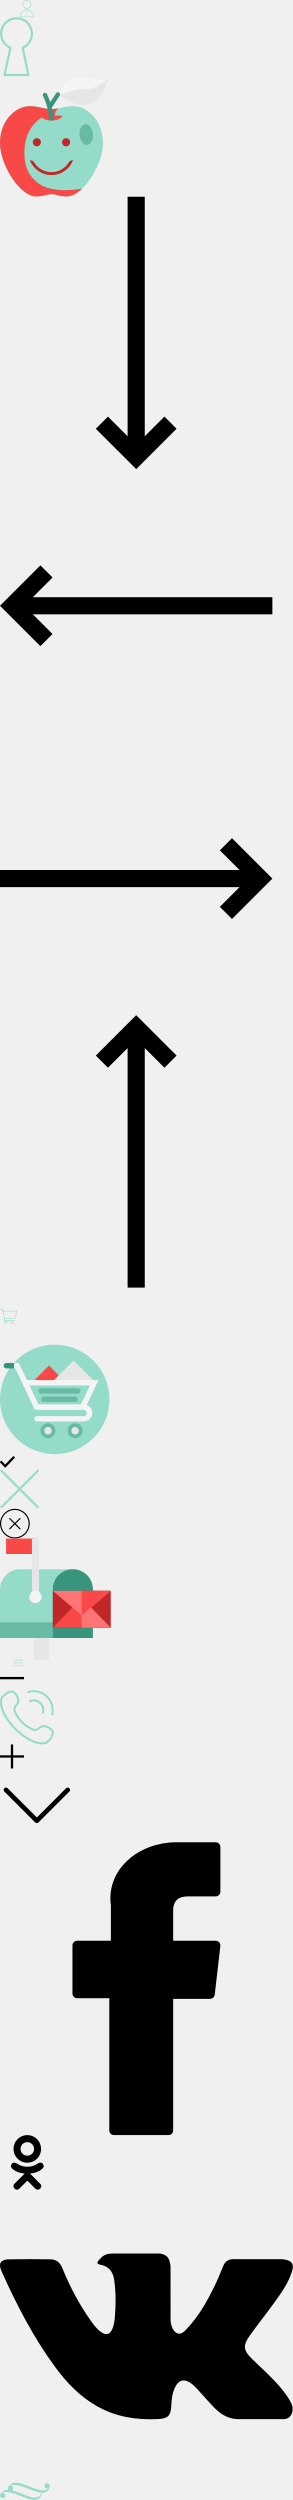
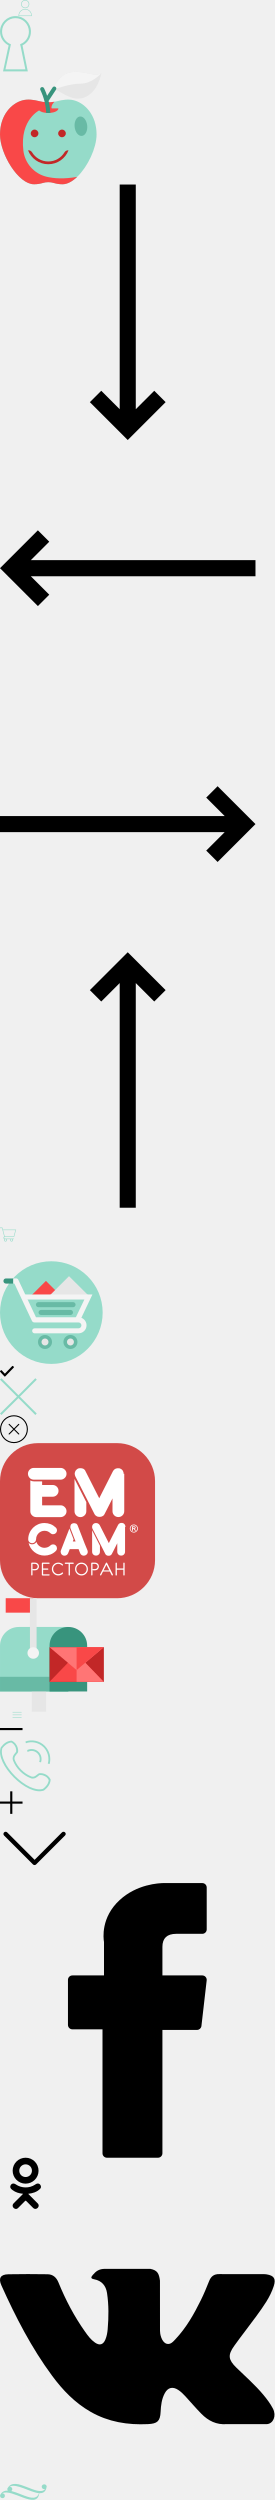
- <svg xmlns="http://www.w3.org/2000/svg" width="512" height="4371" viewBox="0 0 512 4371">
+ <svg xmlns="http://www.w3.org/2000/svg" width="512" height="4660" viewBox="0 0 512 4660">
  <svg width="93.837" height="30" viewBox="0 0 3246 3923" shape-rendering="geometricPrecision" text-rendering="geometricPrecision" image-rendering="optimizeQuality" fill-rule="evenodd" clip-rule="evenodd" id="account" y="0">
    <path class="fil0" d="M1623 0c552 0 999 447 999 999 0 551-447 998-999 998-551 0-998-447-998-998 0-552 447-999 998-999zm0 131c-479 0-868 388-868 868 0 479 389 867 868 867 480 0 868-388 868-867 0-480-388-868-868-868zM131 3792h2985c-11-816-675-1473-1493-1473S141 2976 131 3792zm1492-1604c897 0 1623 727 1623 1623 0 38-1 75-3 112H4c-3-37-4-74-4-112 0-896 727-1623 1623-1623z" />
  </svg>
  <svg width="57.725" height="103.056" viewBox="0 0 227 406" shape-rendering="geometricPrecision" text-rendering="geometricPrecision" image-rendering="optimizeQuality" fill-rule="evenodd" clip-rule="evenodd" id="account-key" y="30">
    <path class="fil0" d="M114 0c62 0 113 51 113 114 0 44-25 83-62 101l39 191H22l41-191C26 197 0 158 0 114 0 51 51 0 114 0zm37 221l-1-2-2-11v-2c38-13 64-50 64-92 0-55-44-99-98-99-55 0-99 44-99 99 0 42 27 79 65 93l-3 14-37 170h146l-35-170z" />
  </svg>
  <svg width="188.835" height="209.492" viewBox="0 0 16466 18267" shape-rendering="geometricPrecision" text-rendering="geometricPrecision" image-rendering="optimizeQuality" fill-rule="evenodd" clip-rule="evenodd" id="apple" y="134">
    <defs>
      <style>.fil3{fill:#48a38c}.fil2{fill:#68baa5}.fil5{fill:#b25719}.fil6{fill:#c42f2f}.fil1{fill:#e23d3d}.fil0{fill:#f94848}.fil4{fill:#fc6565}</style>
    </defs>
    <g id="Слой_x0020_1">
      <g id="_739832816">
        <path class="fil0" d="M15696 10170c0 2198-1429 5236-3157 6895-767 737-1592 1202-2378 1202-497 0-992-80-1418-208-584-177-1205-177-1789 0-426 128-922 208-1419 208-823 0-1690-511-2488-1310C1369 15277 0 12321 0 10170c0-3173 1898-5091 3683-5553 855-222 1848-79 2649 129 828 216 1690 252 2529 109 169-29 337-66 504-109 801-208 1793-351 2648-129 1785 462 3683 2380 3683 5553z" />
        <path class="fil1" d="M12539 17065c-2121 375-3755 271-4985-27-2010-487-3506-2182-3755-4235-624-5141 2736-6638 2736-6638 984 447 2091 208 2091 208-706-706 235-1518 235-1518-839 143-1701 107-2529-109-801-208-1794-351-2649-129C1898 5079 0 6997 0 10170s2979 8097 5535 8097c497 0 993-80 1419-208 584-177 1205-177 1789 0 426 128 921 208 1418 208 786 0 1611-465 2378-1202z" />
        <path class="fil2" d="M16466 196s-441 3073-2762 3967c-2219 855-4198-1456-5009-1274-37 7-71 20-102 39l-2 1v-2c28-82 918-2733 3203-2907 2321-176 3585 882 4672 176z" />
        <path class="fil3" d="M16466 196s-1411 1719-3394 1719c-1744 0-3886 784-4377 974-59 22-94 36-102 39l-2 1v-2c28-82 918-2733 3203-2907 2321-176 3585 882 4672 176z" />
        <ellipse class="fil4" transform="matrix(-.0261 -.26265 .26265 -.0261 13152.2 8828.76)" rx="6010" ry="3889" />
        <path class="fil1" d="M9492 5938c0 361-567 662-1319 730-105 10-214 15-325 15-115 0-228-6-337-16-745-71-1306-370-1306-729h3287z" />
        <path class="fil5" d="M9102 2890L7897 4721c90 371 168 780 219 1217 28 236 48 480 57 730-105 10-213 14-325 14-115 0-228-5-337-15-10-250-31-494-61-729-216-1711-876-2972-884-2986-86-161-24-361 137-447s361-25 447 137c19 37 262 501 507 1241l894-1356c100-153 305-195 457-94 153 100 195 305 94 457z" />
        <path class="fil6" d="M10076 9379c343 0 621 278 621 621s-278 621-621 621-621-278-621-621 278-621 621-621zm-4456 0c344 0 622 278 622 621s-278 621-622 621c-343 0-621-278-621-621s278-621 621-621zm5517 3367c-506 1323-1787 2263-3289 2263-1501 0-2783-940-3289-2263h65c250 0 464 120 593 334 539 889 1516 1483 2631 1483 1116 0 2092-594 2631-1483 130-214 344-334 593-334h65z" />
      </g>
    </g>
  </svg>
  <svg viewBox="0 0 476.213 476.213" width="476.213" height="476.213" id="arrow-down" y="344">
    <path d="M287.5 384.394l-34.393 34.393V0h-30v418.787l-34.394-34.393-21.213 21.212 70.607 70.607 70.606-70.607z" />
  </svg>
  <svg viewBox="0 0 476.213 476.213" width="476.213" height="476.213" id="arrow-left" y="821">
    <path d="M476.213 223.106H57.426l34.393-34.393L70.606 167.5 0 238.106l70.606 70.607L91.819 287.5l-34.393-34.394h418.787z" />
  </svg>
  <svg viewBox="0 0 476.213 476.213" width="476.213" height="476.213" id="arrow-right" y="1298">
    <path d="M405.606 167.5l-21.212 21.213 34.393 34.393H0v30h418.787L384.394 287.5l21.212 21.213 70.607-70.607z" />
  </svg>
  <svg viewBox="0 0 476.213 476.213" width="476.213" height="476.213" id="arrow-top" y="1775">
    <path d="M308.713 70.607L238.107 0 167.5 70.607l21.213 21.213 34.394-34.393v418.786h30V57.427L287.5 91.82z" />
  </svg>
  <svg width="30" height="98.39" viewBox="0 0 6960 6039" shape-rendering="geometricPrecision" text-rendering="geometricPrecision" image-rendering="optimizeQuality" fill-rule="evenodd" clip-rule="evenodd" id="cart" y="2252">
    <path class="fil0" d="M1264 878h5696l-828 3114H2098c-222 4-676 788 224 780h3675v235h-494c88 108 140 247 140 397 0 351-284 635-635 635s-635-284-635-635c0-150 52-289 140-397H2875c88 108 140 247 140 397 0 351-284 635-635 635s-635-284-635-635c0-144 48-278 129-384l-6-3c-581-301-404-782-66-1225L848 235H0V0h1029l235 878zm3791 4129c199 23 354 192 354 397 0 221-180 401-401 401s-400-180-400-401c0-205 154-374 354-397h93zm-2629 0c200 23 354 192 354 397 0 221-179 401-400 401s-401-180-401-401c0-205 155-374 354-397h93zm4234-3894H1327l708 2644h3917l708-2644z" />
  </svg>
  <svg width="191.356" height="191.356" viewBox="0 0 1638 1638" shape-rendering="geometricPrecision" text-rendering="geometricPrecision" image-rendering="optimizeQuality" fill-rule="evenodd" clip-rule="evenodd" id="cart-full" y="2351">
    <defs>
      <style>.fil4{fill:#453d38}.fil0{fill:#68baa5}.fil1{fill:#dededf}.fil5{fill:#f0582f}.fil2{fill:#f1f3f7}.fil3{fill:#fcfcfd}</style>
    </defs>
    <g id="Слой_x0020_1">
      <g id="_778332704">
        <circle class="fil0" cx="819" cy="819" r="819" />
        <path class="fil1" d="M962 543L733 313 503 543z" />
        <path class="fil2" d="M1408 543l-307-305-305 305z" />
        <path class="fil3" d="M1274 952l-74-36 146-305H376v-81h1099z" />
        <circle class="fil4" cx="1124" cy="1288" r="112" />
        <circle class="fil2" cx="1124" cy="1288" r="56" />
        <circle class="fil4" cx="718" cy="1288" r="112" />
        <circle class="fil2" cx="718" cy="1288" r="56" />
        <path class="fil4" d="M1166 733H613c-23 0-40-19-40-41s18-40 40-40h553c23 0 40 19 40 40 0 23-18 41-40 41zm-42 124H655c-23 0-40-18-40-40s19-41 40-41h469c23 0 41 19 41 41s-19 40-41 40z" />
        <path class="fil5" d="M95 274c-23 0-40 18-40 40-2 23 17 42 40 42h117v-82H95z" />
        <path class="fil3" d="M1252 893H574L293 297c-6-15-20-24-37-24h-44v83h18l280 596c7 14 21 24 37 24h705c26 0 47 21 47 47s-21 47-47 47H553c-23 0-40 18-40 40 0 23 18 40 40 40h699c71 0 129-57 129-128s-58-129-129-129z" />
      </g>
    </g>
  </svg>
  <svg viewBox="0 0 26 26" width="26" height="26" id="checked" y="2543">
    <path d="M.3 14c-.2-.2-.3-.5-.3-.7s.1-.5.3-.7l1.4-1.4c.4-.4 1-.4 1.4 0l.1.1 5.5 5.9c.2.2.5.2.7 0L22.8 3.3h.1c.4-.4 1-.4 1.4 0l1.4 1.4c.4.4.4 1 0 1.4l-16 16.6c-.2.2-.4.3-.7.3-.3 0-.5-.1-.7-.3L.5 14.3.3 14z" />
  </svg>
  <svg width="68.514" height="68.515" viewBox="0 0 307 307" shape-rendering="geometricPrecision" text-rendering="geometricPrecision" image-rendering="optimizeQuality" fill-rule="evenodd" clip-rule="evenodd" id="close" y="2569">
    <path class="fil0" d="M0 295l142-141L0 12 12 0l142 142L295 0l12 12-141 142 141 141-12 12-141-141L12 307z" />
  </svg>
  <svg viewBox="0 0 52 52" width="52" height="52" id="close-round" y="2638">
    <path d="M26 0C11.664 0 0 11.663 0 26s11.664 26 26 26 26-11.663 26-26S40.336 0 26 0zm0 50C12.767 50 2 39.233 2 26S12.767 2 26 2s24 10.767 24 24-10.767 24-24 24z" />
    <path d="M35.707 16.293a.999.999 0 0 0-1.414 0L26 24.586l-8.293-8.293a.999.999 0 1 0-1.414 1.414L24.586 26l-8.293 8.293a.999.999 0 1 0 1.414 1.414L26 27.414l8.293 8.293a.997.997 0 0 0 1.414 0 .999.999 0 0 0 0-1.414L27.414 26l8.293-8.293a.999.999 0 0 0 0-1.414z" />
  </svg>
-   <svg width="193.217" height="211.846" viewBox="0 0 1728 1895" shape-rendering="geometricPrecision" text-rendering="geometricPrecision" image-rendering="optimizeQuality" fill-rule="evenodd" clip-rule="evenodd" id="mail" y="2690">
+   <svg id="logo" viewBox="0 0 289 289" width="289" height="289" y="2690">
+     <style>.st0{fill-rule:evenodd;clip-rule:evenodd;fill:#d24a48}.st1,.st2{fill:#fff}.st2{fill-rule:evenodd;clip-rule:evenodd}</style>
+     <path class="st0" d="M70.8 0h147.5C257.2 0 289 31.8 289 70.8v147.5c0 38.9-31.8 70.8-70.8 70.8H70.8C31.8 289 0 257.2 0 218.3V70.8C0 31.8 31.8 0 70.8 0z" />
+     <path class="st1" d="M113 115.9c3 0 5.5 1.1 7.7 3.3 2.2 2.2 3.3 4.8 3.3 7.7 0 3.1-1.1 5.7-3.3 7.8-2.2 2.1-4.8 3.2-7.7 3.2H67.5c-3 0-5.5-1.1-7.7-3.2s-3.3-4.7-3.3-7.8V69.6c2 1.1 4.3 1.7 6.7 1.7h15.3V78h19.6c3.1 0 5.7 1.1 7.8 3.2 2.1 2.1 3.2 4.7 3.2 7.8 0 3-1.1 5.5-3.2 7.7-2.1 2.1-4.7 3.2-7.8 3.2H78.5v16H113zM63.1 68.1c-2.4 0-4.6-.7-6.7-2.2-1.3-1-2.3-2.3-3.1-3.8-.8-1.5-1.2-3.2-1.2-5 0-3 1.1-5.5 3.2-7.7 2.1-2.1 4.7-3.2 7.8-3.2H113c3 0 5.5 1.1 7.7 3.2s3.3 4.7 3.3 7.7c0 3.1-1.1 5.7-3.3 7.8-2.2 2.1-4.8 3.2-7.7 3.2H63.1zm75.8-1.4l22 43.3v16.9c0 3.1-1.1 5.7-3.3 7.8-2.2 2.1-4.8 3.2-7.7 3.2-3.1 0-5.7-1.1-7.8-3.2-2.1-2.1-3.2-4.7-3.2-7.8V66.7zm92.7-9.5v69.6c0 3.1-1.1 5.7-3.2 7.8-2.1 2.1-4.7 3.2-7.7 3.2-3.1 0-5.7-1.1-7.8-3.2-2.1-2.1-3.2-4.7-3.2-7.8V103l-10.6 21-4 7.8v.1c-.1.2-.2.4-.4.6v.1c-.1.1-.2.2-.2.3 0 .1-.1.2-.2.3v.1l-.4.4c0 .1 0 .1-.1.1-.1.1-.2.2-.2.3 0 .1-.1.2-.2.3l-.4.4-.1.1-.4.4-.1.1-.6.3c0 .1 0 .1-.1.1-.1.1-.2.1-.2.1s-.1 0-.2.1l-.1.1c-.1.1-.2.1-.2.1s-.1 0-.2.1h-.3c-.2.2-.4.3-.6.3 0 .1 0 .1-.1.1s-.2 0-.2.1c0 0-.2.1-.3.1l-.1.1c-.3 0-.5 0-.6.1h-.1c-.1.1-.3.1-.6.1h-.1c-.1.1-.3.1-.6.1h-.1c-.1 0-.2 0-.3.1-.1 0-.2.1-.3.1h-2c-.2 0-.3 0-.3-.1 0 0-.2-.1-.3-.1h-.1c-.2 0-.4 0-.6-.1h-.1c-.2 0-.4 0-.6-.1h-.1c-.1-.1-.3-.1-.6-.1 0-.1 0-.1-.1-.1s-.2 0-.3-.1c-.1 0-.2-.1-.3-.1l-.1-.1c-.2 0-.4-.1-.6-.3h-.1c-.1-.1-.2-.1-.2-.1s-.1 0-.2-.1c-.1 0-.1 0-.1-.1 0 0 0-.1-.1-.1l-.3-.3c-.1 0-.2 0-.3-.1l-.6-.3v-.1l-.4-.4c-.1 0-.1 0-.1-.1l-.4-.4h-.1c-.1-.1-.2-.2-.2-.3 0-.1-.1-.2-.2-.3l-.1-.1c-.2-.2-.3-.3-.3-.4-.1 0-.1 0-.1-.1-.1-.1-.2-.2-.2-.3 0-.1-.1-.2-.2-.3v-.1c-.2-.2-.3-.4-.3-.6h-.1v-.1l-14.5-28.7-20.9-41c-.7-1.7-1.1-3.3-1.1-4.7V56c.1-.1.1-.2.1-.3v-.6c0-.1 0-.1.1-.1 0 0 .1 0 .1-.1v-.1c0-.2 0-.3.1-.4.1-.7.3-1.3.7-2v-.1c.1-.1.1-.2.1-.2s0-.1.1-.2v-.1l.3-.3s0-.1.1-.3l.1-.1c0-.1 0-.1.1-.1 0 0 .1 0 .1-.1l.1-.1c.3-.4.7-.9 1.4-1.5l.3-.3h.1l.3-.3.1-.1c.1 0 .1 0 .1-.1 0 0 0-.1.1-.1 0-.1 0-.1.1-.1.1-.1.2-.1.3-.1l.3-.3h.1c.1-.1.2-.1.2-.1s.1 0 .2-.1c.1 0 .2 0 .2-.1 0 0 .2-.1.3-.1v-.1c.2 0 .3 0 .4-.1h.1c.1 0 .2 0 .2-.1 0 0 .1-.1.2-.1h.1c0-.1.1-.1.3-.1l.1-.1h.3c.2 0 .3 0 .3-.1h.7c.1-.1.3-.1.6-.1h2.2c.2 0 .3 0 .4.1h.4c.2 0 .3 0 .4.1.3 0 .5 0 .6.1.2.1.4.2.7.2.3 0 .5.1.7.2.1.1.2.1.3.1.1 0 .2 0 .3.1.1.1.2.1.2.1s.1 0 .2.1h.1c.1.1.2.1.3.1l.3.3h.1c.2.2.3.3.4.3l.4.4c.2.2.4.3.6.5.2.1.4.3.6.5v.1c.2 0 .3.1.3.3l.1.1s0 .1.1.3c.1 0 .1 0 .1.1.1 0 .1.1.1.3.1 0 .1 0 .1.1 0 0 0 .1.1.1v.3l.3.3v.1c.1.1.1.2.1.2s0 .1.1.2l25.6 50.4 1.7-3.5 23.8-46.9c.2-.2.3-.3.3-.4 0-.1 0-.1.1-.1 0-.2 0-.3.1-.3 0-.1 0-.1.1-.1s.1 0 .1-.1l.1-.1c0-.1 0-.2.1-.3 0-.1 0-.1.1-.1l.3-.3v-.1l.3-.3c.3-.3.5-.6.8-.8.2-.3.5-.5.8-.7h.1l.3-.3h.1l.3-.3c.2 0 .3 0 .3-.1h.3l.3-.3h.1c.1-.1.2-.1.2-.1s.1 0 .2-.1c.3-.1.8-.2 1.5-.4.1-.1.2-.1.4-.1h.1c.1-.1.2-.1.3-.1h.6c0-.1.1-.1.3-.1h2.2c.2 0 .3 0 .4.1h.6c.1.1.2.1.3.1h.3c0 .1 0 .1.1.1.2 0 .3 0 .4.1h.1c.1 0 .2 0 .2.1 0 0 .1.1.2.1.1.1.2.1.4.1l.1.1c.1 0 .2 0 .2.1 0 0 .1.1.2.1h.1l.3.3h.1c.1.1.2.1.2.1s.1 0 .2.1l.1.1s.1 0 .3.1l.1.1c.1 0 .1 0 .1.1.1 0 .2.1.4.3.1.1.2.1.2.1s.1 0 .2.1c.2.3.4.5.7.8.3.2.5.5.7.8v.1l.3.3c0 .1 0 .1.1.1 0 .2 0 .3.1.3 0 .1 0 .2.1.3 0 .1 0 .1.1.1 0 .1 0 .2.1.2 0 0 .1.1.1.2v.1c.2.4.5 1 .8 2v.4l.1.1v.6s0 .1.1.3v1.3h1.2zM104.2 191c.7.7 1.2 1.6 1.5 2.4.3.9.5 1.8.5 2.7 0 .9-.2 1.8-.6 2.7-.4.9-.9 1.7-1.7 2.4-2.8 2.8-6.1 4.9-9.7 6.3-3.6 1.4-7.4 2.1-11.3 2.1-3.6 0-7.1-.6-10.3-1.8-3.2-1.2-6.2-2.9-8.8-5-2.6-2.1-4.8-4.6-6.7-7.5-1.8-2.9-3.1-6-3.8-9.4.9.9 1.8 1.5 3 2 1.1.5 2.3.7 3.6.7 1.7 0 3.3-.4 4.7-1.2 1.4-.8 2.5-1.9 3.3-3.3.5 1.6 1.2 3.1 2.2 4.4 1 1.4 2.1 2.5 3.5 3.5 1.3 1 2.8 1.7 4.3 2.3 1.6.6 3.2.8 5 .8 2 0 4-.4 5.9-1.1 1.9-.7 3.6-1.8 5-3.2 1.5-1.4 3.2-2.1 5.2-2 2.1-.1 3.8.7 5.2 2.2zm-44.3-4.5c-2 0-3.8-.7-5.2-2.1-1.4-1.4-2.1-3.1-2.1-5.2 0-4.2.8-8.1 2.4-11.8 1.6-3.7 3.8-6.9 6.5-9.6 2.7-2.7 5.9-4.9 9.6-6.5 3.7-1.6 7.6-2.4 11.8-2.4 3.9 0 7.7.7 11.3 2.1 3.6 1.4 6.8 3.5 9.7 6.3.7.7 1.3 1.5 1.7 2.4.4.9.6 1.8.6 2.7 0 .9-.1 1.8-.5 2.7-.3.9-.8 1.7-1.5 2.4-1.4 1.5-3.1 2.2-5.1 2.3-2 .1-3.7-.6-5.2-2-3.1-3-6.7-4.4-10.9-4.4-2.2 0-4.2.4-6.1 1.2-1.9.8-3.6 2-5 3.4s-2.5 3.1-3.4 5c-.8 1.9-1.2 3.9-1.2 6.1-.1 2-.8 3.8-2.2 5.2-1.5 1.5-3.2 2.2-5.2 2.2zm103.2 13.4c.7 1.8.7 3.7-.1 5.5-.8 1.8-2.2 3.1-4.1 3.9-.9.3-1.8.5-2.6.5-1.5 0-2.8-.4-4.1-1.2-1.2-.8-2.2-2-2.8-3.4l-2.9-7.6H130l-3 7.6c-.6 1.4-1.5 2.5-2.7 3.4-1.3.8-2.6 1.2-4 1.2-.5 0-.9 0-1.3-.1s-.8-.2-1.3-.3c-1.8-.7-3.2-2-4-3.9-.8-1.8-.9-3.7-.2-5.5l15.9-40.8c0 .1.1.3.2.6l7.6 19.6-1.5 3.9h5.2l-2.7-6.7-6.7-17.5c-.7-1.8-.7-3.5 0-5.3v-.1c.1-.1.1-.2.1-.3.1 0 .1 0 .1-.1v-.4c0-.1 0-.1.1-.1v-.2l.1-.1s0-.1.1-.2l.1-.1v-.2c.1 0 .1 0 .1-.1l.2-.2.1-.1v-.2l.1-.1h.2v-.2l.1-.1h.2c0-.1 0-.1.1-.1l.2-.2h.1l.2-.2.1-.1c.1 0 .1 0 .2-.1.1 0 .1 0 .1-.1h.2l.1-.1s.1 0 .2-.1l.1-.1c.1 0 .2 0 .2-.1h.3c0-.1 0-.1.1-.1h.3l.1-.1s.1 0 .1-.1h.4c.1-.1.2-.1.3-.1h.1c.1 0 .1 0 .2-.1h2.3c0 .1.1.1.2.1h.2s.1 0 .2.1h.3c.1.1.2.1.4.1.1 0 .2.1.4.1h.1c.1.1.1.1.2.1.1.1.1.1.2.1h.4l.1.1c.1 0 .1 0 .2.1.1 0 .1 0 .1.1h.2l.1.1s.1 0 .2.1c0 .1 0 .1.1.1l.2.2.1.1.1.1c.1.1.1.1.2.1v.2c.1 0 .1 0 .1.1.1.1.1.1.2.1v.2l.1.1.2.2v.1l.2.2v.1l.2.2c0 .1 0 .1.1.1v.2l.1.1c0 .1 0 .1.1.2v.2c.1 0 .1 0 .1.1.1.1.1.2.1.3l.1.1 13.2 34.1.1.2 4.9 11.8zm8.6-37.4l14.6 28.7v11.2c0 2-.7 3.8-2.2 5.2-1.4 1.4-3.2 2.1-5.1 2.1-2 0-3.8-.7-5.2-2.1-1.4-1.4-2.1-3.1-2.1-5.2v-39.9zm61.4-6.3v46.2c0 2-.7 3.8-2.1 5.2-1.4 1.4-3.1 2.1-5.1 2.1-2 0-3.8-.7-5.2-2.1-1.4-1.4-2.1-3.1-2.1-5.2v-15.8l-7 13.9-2.7 5.2v.1c-.1.1-.2.2-.3.4v.1c-.1.1-.1.1-.1.2s-.1.1-.1.2v.1l-.3.3c0 .1 0 .1-.1.1-.1.1-.1.1-.1.2s-.1.1-.1.2l-.3.3-.1.1-.3.3-.1.1s-.1.1-.4.2c0 .1 0 .1-.1.1l-.1.1s-.1 0-.1.1l-.1.1-.1.1s-.1 0-.1.1h-.2c-.1.1-.2.2-.4.2 0 .1 0 .1-.1.1H205l-.1.1c-.2 0-.3 0-.4.1h-.1c-.1.1-.2.1-.4.1h-.1c-.1.1-.2.1-.4.1h-2.1c-.1 0-.2 0-.4-.1h-.1c-.1 0-.2 0-.4-.1h-.1c-.1-.1-.2-.1-.4-.1 0-.1 0-.1-.1-.1h-.4l-.1-.1c-.1 0-.2-.1-.4-.2l-.1-.1s-.1 0-.1-.1h-.2l-.2-.2c-.1 0-.1 0-.2-.1 0 0-.1-.1-.4-.2v-.1l-.3-.3c-.1 0-.1 0-.1-.1l-.3-.3h-.1c-.1-.1-.1-.1-.1-.2s-.1-.1-.1-.2l-.1-.1c-.1-.1-.2-.2-.2-.3-.1 0-.1 0-.1-.1-.1-.1-.1-.1-.1-.2s-.1-.1-.1-.2v-.1c-.1-.1-.2-.2-.2-.4h-.1v-.1l-9.6-19-13.9-27.2c-.5-1.1-.7-2.2-.7-3.1v-1c.1-.1.1-.1.1-.2v-.8c0-.1 0-.2.1-.3.1-.4.2-.9.5-1.3v-.1l.1-.1s0-.1.1-.1v-.1l.2-.2s0-.1.1-.2l.1-.1v-.2l.1-.1c.2-.2.5-.6.9-1l.2-.2h.1l.2-.2.1-.1h.2c0-.1 0-.1.1-.1.1-.1.1-.1.2-.1l.2-.2h.1l.1-.1s.1 0 .1-.1h.3v-.1c.1 0 .2 0 .3-.1h.4c0-.1.1-.1.2-.1l.1-.1h.2c.1 0 .2 0 .2-.1h.5c.1-.1.2-.1.4-.1h1.6c.1 0 .2 0 .3.1h.3c.1 0 .2 0 .3.1.2 0 .3 0 .4.1.1.1.3.1.5.1s.3.1.5.1c.1.1.1.1.2.1s.1 0 .2.1l.1.1s.1 0 .1.1h.1c.1.1.1.1.2.1l.2.2h.1c.1.1.2.2.3.2l.3.3c.1.1.2.2.4.3.1.1.2.2.4.3v.1c.1 0 .2.1.2.2l.1.1s0 .1.1.2c.1 0 .1 0 .1.1.1 0 .1.1.1.2h.2v.2l.2.2v.1l.1.1s0 .1.1.1l17 33.5 1.1-2.3 15.8-31.1c.1-.1.2-.2.2-.3 0-.1 0-.1.1-.1 0-.1 0-.2.1-.2v-.2l.1-.1c0-.1 0-.1.1-.2 0-.1 0-.1.1-.1l.2-.2v-.1l.2-.2c.2-.2.4-.4.5-.6l.5-.5h.1l.2-.2h.1l.2-.2c.1 0 .2 0 .2-.1h.2l.2-.2h.1l.1-.1s.1 0 .1-.1c.2-.1.5-.2 1-.3.1-.1.2-.1.3-.1h.1c.1-.1.1-.1.2-.1h.4c0-.1.1-.1.2-.1h1.7c.1 0 .2 0 .3.1h.5c.1.1.1.1.2.1h.2c0 .1 0 .1.1.1s.2 0 .3.1h.3c.1.1.2.1.3.1l.1.1h.3l.2.2h.1l.1.1s.1 0 .1.1l.1.1s.1 0 .2.1l.1.1c.1 0 .1 0 .1.1.1 0 .2.1.3.2l.1.1s.1 0 .1.1c.1.2.3.4.5.5l.5.5v.1l.2.2c0 .1 0 .1.1.1 0 .1 0 .2.1.2 0 .1 0 .1.1.2 0 .1 0 .1.1.1v.3c.1.2.3.7.6 1.3v.3l.1.1v.4s0 .1.1.2v1.2h-.7zM60.6 235.9c0-.8.4-1.2 1.2-1.2h3.6c1.3 0 2.5-.5 3.4-1.4 1-.9 1.4-2.1 1.4-3.4 0-1.3-.5-2.5-1.4-3.4-.9-1-2.1-1.4-3.4-1.4h-4.8v10.8zm-2.4 9.7v-21.7c0-.3.1-.6.4-.8.2-.2.5-.4.8-.4h6c2 0 3.7.7 5.1 2.1 1.4 1.4 2.1 3.1 2.1 5.1 0 2-.7 3.7-2.1 5.1-1.4 1.4-3.1 2.1-5.1 2.1h-3.6c-.8 0-1.2-.4-1.2-1.2v9.6c0 .8-.4 1.2-1.2 1.2-.8.1-1.2-.3-1.2-1.1zm34.3 0c0 .8-.4 1.2-1.2 1.2H79.2c-.3 0-.6-.1-.8-.4-.2-.2-.4-.5-.4-.8v-21.7c0-.3.1-.6.4-.8.2-.2.5-.4.8-.4h12.1c.8 0 1.2.4 1.2 1.2 0 .8-.4 1.2-1.2 1.2H80.4v8.5h8.5c.8 0 1.2.4 1.2 1.2 0 .8-.4 1.2-1.2 1.2h-8.5v8.5h10.9c.8-.1 1.2.3 1.2 1.1zm25.1-3.2c0 .3-.1.5-.4.8-.9 1.1-2.2 2-3.9 2.6-1.6.6-3.1.9-4.6.9-3.3 0-6.2-1.2-8.5-3.5-2.4-2.4-3.5-5.2-3.5-8.5s1.2-6.2 3.5-8.5c2.4-2.4 5.2-3.5 8.5-3.5 1.5 0 3.1.3 4.6.9 1.7.7 3 1.5 3.9 2.6.3.3.4.6.4.8 0 .3-.1.6-.4.9-.3.2-.5.4-.9.4-.3 0-.5-.1-.8-.4-.2-.2-.6-.5-1.1-1-1.6-1.2-3.5-1.9-5.7-1.9-2.7 0-4.9.9-6.8 2.8-1.9 1.9-2.8 4.2-2.8 6.8 0 2.7.9 5 2.8 6.8 1.9 1.9 4.2 2.8 6.8 2.8 2.2 0 4.1-.6 5.7-1.9.2-.2.6-.5 1.1-1 .3-.3.6-.4.8-.4.3 0 .6.1.9.4.3.5.4.8.4 1.1zm19.9-18.5c0 .8-.4 1.2-1.2 1.2h-6v20.5c0 .8-.4 1.2-1.2 1.2-.8 0-1.2-.4-1.2-1.2v-20.5h-6c-.8 0-1.2-.4-1.2-1.2 0-.8.4-1.2 1.2-1.2h14.5c.7 0 1.1.4 1.1 1.2zm26.4 10.8c0 3.3-1.2 6.2-3.5 8.5-2.4 2.4-5.2 3.5-8.5 3.5s-6.2-1.2-8.5-3.5c-2.4-2.4-3.5-5.2-3.5-8.5s1.2-6.2 3.5-8.5c2.4-2.4 5.2-3.5 8.5-3.5s6.2 1.2 8.5 3.5c2.3 2.4 3.5 5.2 3.5 8.5zm-2.4 0c0-2.7-.9-4.9-2.8-6.8-1.9-1.9-4.2-2.8-6.8-2.8-2.7 0-4.9.9-6.8 2.8-1.9 1.9-2.8 4.2-2.8 6.8 0 2.7.9 5 2.8 6.8 1.9 1.9 4.2 2.8 6.8 2.8 2.7 0 4.9-.9 6.8-2.8 1.8-1.8 2.8-4.1 2.8-6.8zm10.9 1.2c0-.8.4-1.2 1.2-1.2h3.6c1.3 0 2.5-.5 3.4-1.4 1-.9 1.4-2.1 1.4-3.4 0-1.3-.5-2.5-1.4-3.4-.9-1-2.1-1.4-3.4-1.4h-4.8v10.8zm-2.4 9.7v-21.7c0-.3.1-.6.4-.8.2-.2.5-.4.8-.4h6c2 0 3.7.7 5.1 2.1 1.4 1.4 2.1 3.1 2.1 5.1 0 2-.7 3.7-2.1 5.1-1.4 1.4-3.1 2.1-5.1 2.1h-3.6c-.8 0-1.2-.4-1.2-1.2v9.6c0 .8-.4 1.2-1.2 1.2-.8.1-1.2-.3-1.2-1.1zm40.5 0c0 .3-.1.6-.4.8-.3.2-.6.3-.9.3-.5 0-.8-.2-1.1-.7l-3.3-6.6H192l-3.3 6.6c-.2.4-.6.7-1 .7-.3 0-.6-.1-.9-.3-.3-.2-.4-.5-.4-.8 0-.2.1-.4.1-.6l10.8-21.5c.3-.6.7-.9 1.2-.9s.9.3 1.2.9l10.8 21.5c-.1.2 0 .4 0 .6zm-6.8-8.4l-5.3-10.5-5.3 10.5h10.6zm28.6 8.4c0 .8-.4 1.2-1.2 1.2-.8 0-1.2-.4-1.2-1.2V236h-12.1v9.6c0 .8-.4 1.2-1.2 1.2-.8 0-1.2-.4-1.2-1.2v-21.7c0-.8.4-1.2 1.2-1.2.8 0 1.2.4 1.2 1.2v9.7h12.1v-9.7c0-.8.4-1.2 1.2-1.2.8 0 1.2.4 1.2 1.2v21.7z" />
+     <path class="st2" d="M249.5 153c-1.7 0-3.3.7-4.4 1.8-1.1 1.1-1.8 2.7-1.8 4.4 0 1.7.7 3.3 1.8 4.4 1.1 1.1 2.7 1.8 4.4 1.8 1.7 0 3.3-.7 4.4-1.8 1.1-1.1 1.8-2.7 1.8-4.4 0-1.7-.7-3.3-1.8-4.4-1.2-1.2-2.7-1.8-4.4-1.8zm0-1.3c2.1 0 4 .8 5.3 2.2 1.4 1.4 2.2 3.2 2.2 5.3 0 2.1-.8 4-2.2 5.3-1.4 1.4-3.2 2.2-5.3 2.2-2.1 0-4-.8-5.3-2.2-1.4-1.4-2.2-3.2-2.2-5.3 0-2.1.8-4 2.2-5.3 1.3-1.4 3.2-2.2 5.3-2.2zm-1.6 6.9h1.2c.8 0 1.3 0 1.5-.1.2-.1.3-.2.5-.3.1-.2.2-.4.2-.6 0-.3-.1-.5-.2-.7-.1-.2-.4-.3-.6-.3H248v2h-.1zm-1.7 4.7v-8.2h3.5c.9 0 1.5.1 1.9.2.4.1.7.4.9.8.2.4.4.8.4 1.3 0 .6-.2 1.1-.5 1.5-.4.4-.9.7-1.6.8.4.2.7.4.9.7.2.2.5.7.9 1.3l1 1.6h-2l-1.2-1.8c-.4-.6-.7-1-.9-1.2-.2-.2-.3-.3-.5-.3-.2-.1-.5-.1-.8-.1h-.3v3.4h-1.7z" />
+   </svg>
+   <svg width="193.217" height="211.846" viewBox="0 0 1728 1895" shape-rendering="geometricPrecision" text-rendering="geometricPrecision" image-rendering="optimizeQuality" fill-rule="evenodd" clip-rule="evenodd" id="mail" y="2979">
    <defs>
      <style>.fil5{fill:#38947d}.fil4{fill:#68baa5}.fil0{fill:#95dbc9}.fil6{fill:#c22727}.fil2{fill:#e6e6e6}.fil3{fill:#f4f4f4}.fil1{fill:#f94848}.fil7{fill:#ff7575}</style>
    </defs>
    <g id="Слой_x0020_1">
      <g id="_736941184">
        <path class="fil0" d="M314 480C140 480 0 620 0 793v762h1139V480H314z" />
        <path class="fil1" d="M95 0h460v242H95z" />
        <path class="fil2" d="M499 0h111v914H499zm31 1433h239v461H530z" />
        <circle class="fil3" cx="554" cy="914" r="96" />
        <path class="fil4" d="M0 1311h1139v244H0z" />
        <path class="fil5" d="M1453 1555H826V793c0-173 140-313 313-313s314 140 314 313v762z" />
        <path class="fil6" d="M826 818h902v576H826z" />
        <path class="fil6" d="M1277 818h451v576h-451z" />
        <path class="fil1" d="M1277 927l-451 467h902z" />
        <path class="fil7" d="M1277 927v467h451z" />
        <path class="fil7" d="M826 818l451 381 451-381z" />
        <path class="fil1" d="M1277 818v381l451-381z" />
      </g>
    </g>
  </svg>
-   <svg width="63.653" height="11" viewBox="0 0 284 186" shape-rendering="geometricPrecision" text-rendering="geometricPrecision" image-rendering="optimizeQuality" fill-rule="evenodd" clip-rule="evenodd" id="menu" y="2902">
+   <svg width="63.653" height="11" viewBox="0 0 284 186" shape-rendering="geometricPrecision" text-rendering="geometricPrecision" image-rendering="optimizeQuality" fill-rule="evenodd" clip-rule="evenodd" id="menu" y="3191">
    <path class="fil0" d="M0 0h284v17H0V0zm0 169h284v17H0v-17zm0-85h284v17H0V84z" />
  </svg>
-   <svg viewBox="0 0 42 42" width="42" height="42" id="minus" y="2913">
+   <svg viewBox="0 0 42 42" width="42" height="42" id="minus" y="3202">
    <path d="M0 19h42v4H0z" />
  </svg>
-   <svg width="94.489" height="94.861" viewBox="0 0 388 389" shape-rendering="geometricPrecision" text-rendering="geometricPrecision" image-rendering="optimizeQuality" fill-rule="evenodd" clip-rule="evenodd" id="phone" y="2955">
+   <svg width="94.489" height="94.861" viewBox="0 0 388 389" shape-rendering="geometricPrecision" text-rendering="geometricPrecision" image-rendering="optimizeQuality" fill-rule="evenodd" clip-rule="evenodd" id="phone" y="3244">
    <path class="fil0" d="M343 42c37 38 50 91 37 139l-14-3c12-43 1-92-33-126-37-36-90-47-135-30l-3-14c50-17 108-6 148 34zM136 95c-11 15-32 31-23 55 21 55 72 105 126 126 24 9 40-12 55-22 12-8 72-4 94 47-3 32-19 58-52 83C208 430-41 181 6 53 31 20 57 4 88 2c51 21 56 81 48 93zm237 209c-8-17-21-28-39-34-7-3-14-5-22-5-2 0-8 0-11 1-5 4-10 9-16 13-15 12-32 18-51 10-58-22-112-75-134-134-4-10-4-20-1-31 5-15 15-24 24-36 1-3 1-9 1-11 0-8-2-15-4-22-6-17-18-31-34-39-29 4-50 21-68 44-10 32 1 70 15 99 19 42 50 82 83 115 32 32 72 63 114 83 29 13 68 24 99 14 24-18 40-38 44-67zM296 89c21 21 27 52 18 79l-14-3c8-22 4-48-14-66-21-20-51-24-75-10l-3-15c29-14 64-9 88 15z" />
  </svg>
-   <svg viewBox="0 0 42 42" width="42" height="42" id="plus" y="3050">
+   <svg viewBox="0 0 42 42" width="42" height="42" id="plus" y="3339">
    <path d="M42 19H23V0h-4v19H0v4h19v19h4V23h19z" />
  </svg>
-   <svg viewBox="0 0 129 129" width="129" height="129" id="small-arrow-down" y="3092">
+   <svg viewBox="0 0 129 129" width="129" height="129" id="small-arrow-down" y="3381">
    <path d="M121.3 34.6c-1.6-1.6-4.2-1.6-5.8 0l-51 51.1-51.1-51.1c-1.6-1.6-4.2-1.6-5.8 0-1.6 1.6-1.6 4.2 0 5.8l53.9 53.9c.8.8 1.8 1.2 2.9 1.2 1 0 2.1-.4 2.9-1.2l53.9-53.9c1.7-1.6 1.7-4.2.1-5.8z" />
  </svg>
-   <svg viewBox="0 0 512 512" width="512" height="512" id="soc-facebook" y="3221">
+   <svg viewBox="0 0 512 512" width="512" height="512" id="soc-facebook" y="3510">
    <path d="M134.941 272.691h56.123v231.051a8.256 8.256 0 0 0 8.258 8.258h95.159a8.256 8.256 0 0 0 8.258-8.258V273.78h64.519a8.26 8.26 0 0 0 8.204-7.315l9.799-85.061a8.259 8.259 0 0 0-8.202-9.203h-74.316V118.88c0-16.073 8.654-24.224 25.726-24.224h48.59a8.258 8.258 0 0 0 8.258-8.258V8.319a8.256 8.256 0 0 0-8.258-8.258h-66.965A65.863 65.863 0 0 0 307.027 0c-11.619 0-52.006 2.281-83.909 31.63-35.348 32.524-30.434 71.465-29.26 78.217v62.352H134.94a8.256 8.256 0 0 0-8.258 8.258v83.975a8.26 8.26 0 0 0 8.259 8.259z" />
  </svg>
-   <svg width="95.481" height="95.481" viewBox="0 0 95.481 95.481" id="soc-ok" y="3733">
+   <svg width="95.481" height="95.481" viewBox="0 0 95.481 95.481" id="soc-ok" y="4022">
    <path d="M43.041 67.254c-7.402-.772-14.076-2.595-19.79-7.064-.709-.556-1.441-1.092-2.088-1.713-2.501-2.402-2.753-5.153-.774-7.988 1.693-2.426 4.535-3.075 7.489-1.682.572.27 1.117.607 1.639.969 10.649 7.317 25.278 7.519 35.967.329 1.059-.812 2.191-1.474 3.503-1.812 2.551-.655 4.93.282 6.299 2.514 1.564 2.549 1.544 5.037-.383 7.016-2.956 3.034-6.511 5.229-10.461 6.761-3.735 1.448-7.826 2.177-11.875 2.661.611.665.899.992 1.281 1.376 5.498 5.524 11.02 11.025 16.5 16.566 1.867 1.888 2.257 4.229 1.229 6.425-1.124 2.4-3.64 3.979-6.107 3.81-1.563-.108-2.782-.886-3.865-1.977-4.149-4.175-8.376-8.273-12.441-12.527-1.183-1.237-1.752-1.003-2.796.071-4.174 4.297-8.416 8.528-12.683 12.735-1.916 1.889-4.196 2.229-6.418 1.15-2.362-1.145-3.865-3.556-3.749-5.979.08-1.639.886-2.891 2.011-4.014 5.441-5.433 10.867-10.88 16.295-16.322.359-.362.694-.746 1.217-1.305z" />
    <path d="M47.55 48.329c-13.205-.045-24.033-10.992-23.956-24.218C23.67 10.739 34.505-.037 47.84 0c13.362.036 24.087 10.967 24.02 24.478-.068 13.199-10.971 23.897-24.31 23.851zm12.001-24.186c-.023-6.567-5.253-11.795-11.807-11.801-6.609-.007-11.886 5.316-11.835 11.943.049 6.542 5.324 11.733 11.896 11.709 6.552-.023 11.768-5.285 11.746-11.851z" />
  </svg>
-   <svg viewBox="0 0 512 512" width="512" height="512" id="soc-vk" y="3829">
+   <svg viewBox="0 0 512 512" width="512" height="512" id="soc-vk" y="4118">
    <path d="M440.649 295.361c16.984 16.582 34.909 32.182 50.142 50.436 6.729 8.112 13.099 16.482 17.973 25.896 6.906 13.382.651 28.108-11.348 28.907l-74.59-.034c-19.238 1.596-34.585-6.148-47.489-19.302-10.327-10.519-19.891-21.714-29.821-32.588-4.071-4.444-8.332-8.626-13.422-11.932-10.182-6.609-19.021-4.586-24.84 6.034-5.926 10.802-7.271 22.762-7.853 34.8-.799 17.564-6.108 22.182-23.751 22.986-37.705 1.778-73.489-3.926-106.732-22.947-29.308-16.768-52.034-40.441-71.816-67.24-38.513-52.183-68.008-109.525-94.516-168.473-5.967-13.281-1.603-20.41 13.051-20.663 24.333-.473 48.663-.439 73.025-.034 9.89.145 16.437 5.817 20.256 15.16 13.165 32.371 29.274 63.169 49.494 91.716 5.385 7.6 10.876 15.201 18.694 20.55 8.65 5.923 15.236 3.96 19.305-5.676 2.582-6.11 3.713-12.691 4.295-19.234 1.928-22.513 2.182-44.988-1.199-67.422-2.076-14.001-9.962-23.065-23.933-25.714-7.129-1.351-6.068-4.004-2.616-8.073 5.995-7.018 11.634-11.387 22.875-11.387h84.298c13.271 2.619 16.218 8.581 18.035 21.934l.072 93.637c-.145 5.169 2.582 20.51 11.893 23.931 7.452 2.436 12.364-3.526 16.836-8.251 20.183-21.421 34.588-46.737 47.457-72.951 5.711-11.527 10.622-23.497 15.381-35.458 3.526-8.875 9.059-13.242 19.056-13.049l81.132.072c2.406 0 4.84.035 7.17.434 13.671 2.33 17.418 8.211 13.195 21.561-6.653 20.945-19.598 38.4-32.255 55.935-13.53 18.721-28.001 36.802-41.418 55.634-12.328 17.2-11.349 25.868 3.964 40.805z" />
  </svg>
-   <svg width="87.134" height="29.791" viewBox="0 0 327 112" shape-rendering="geometricPrecision" text-rendering="geometricPrecision" image-rendering="optimizeQuality" fill-rule="evenodd" clip-rule="evenodd" id="uzor" y="4341">
+   <svg width="87.134" height="29.791" viewBox="0 0 327 112" shape-rendering="geometricPrecision" text-rendering="geometricPrecision" image-rendering="optimizeQuality" fill-rule="evenodd" clip-rule="evenodd" id="uzor" y="4630">
    <path class="fil0" d="M326 22c-5 34-25 44-51 43-16 122-192-37-260 1h2c10 0 17 8 17 17 0 10-7 17-17 17-9 0-17-7-17-17 0-3 1-6 3-9 12-21 30-28 52-27-2-3-4-6-4-10 0-3 1-6 2-8l2-2c52-87 211 69 261 9-2 0-4 1-6 1-10 0-18-8-18-17 0-10 8-17 18-17 9 0 17 7 17 17 0 1 0 1-1 2zM79 50c75 17 171 87 194 15-62-5-160-73-207-45h3c9 0 17 7 17 17 0 5-3 10-7 13z" />
  </svg>
</svg>
